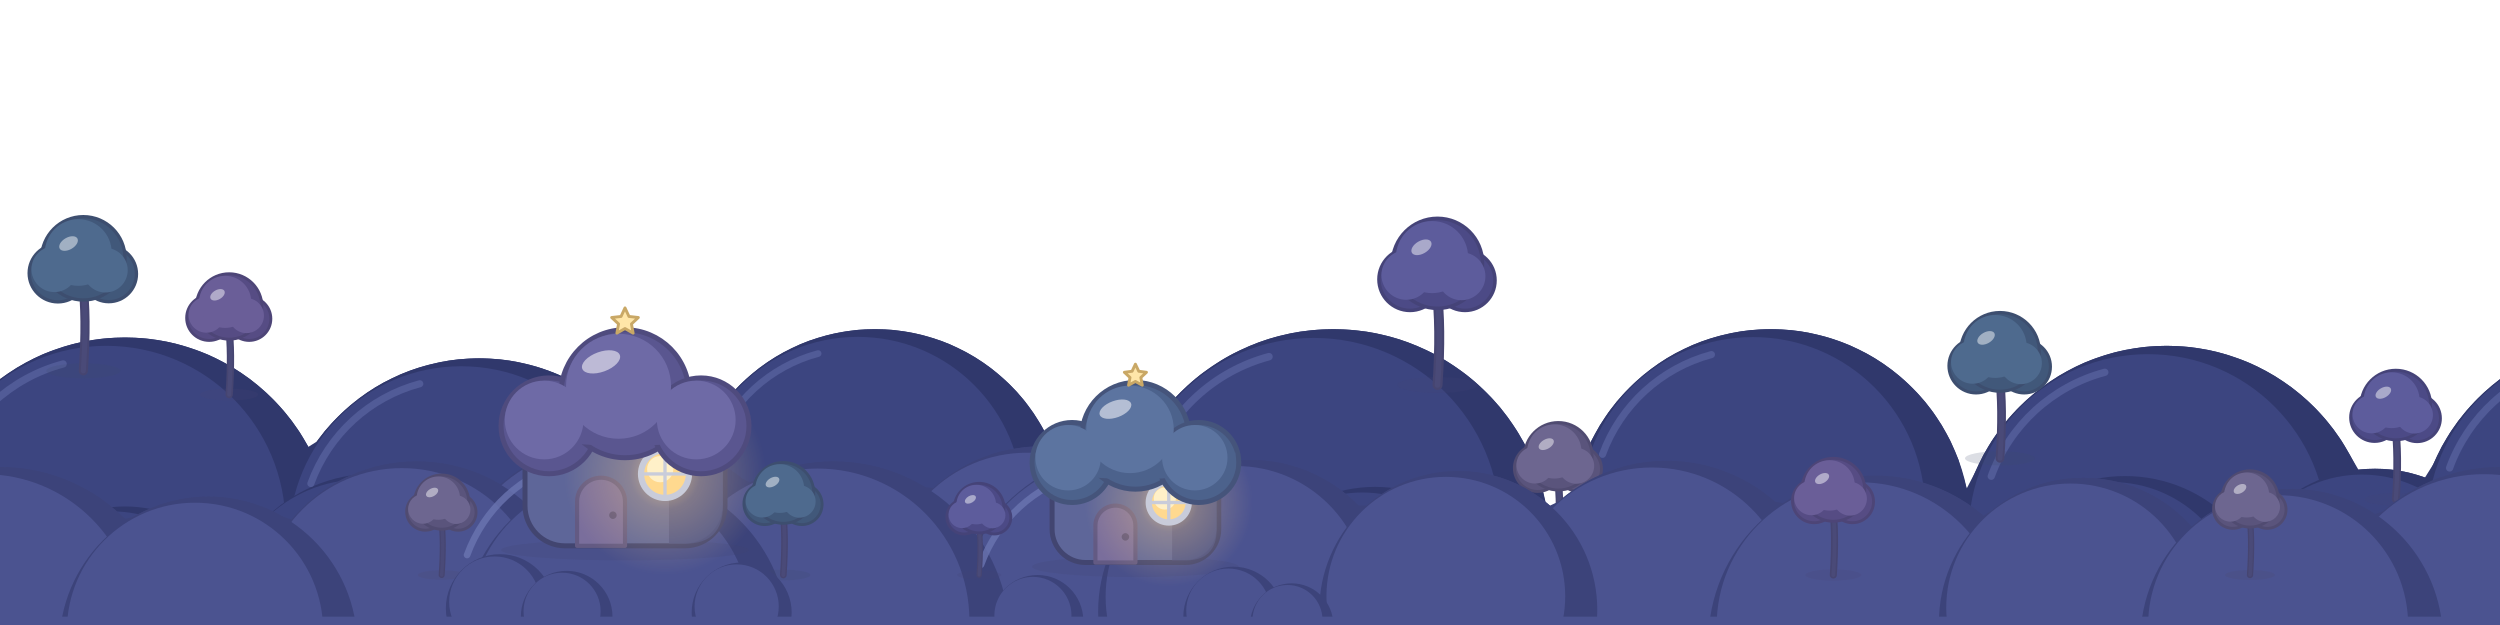
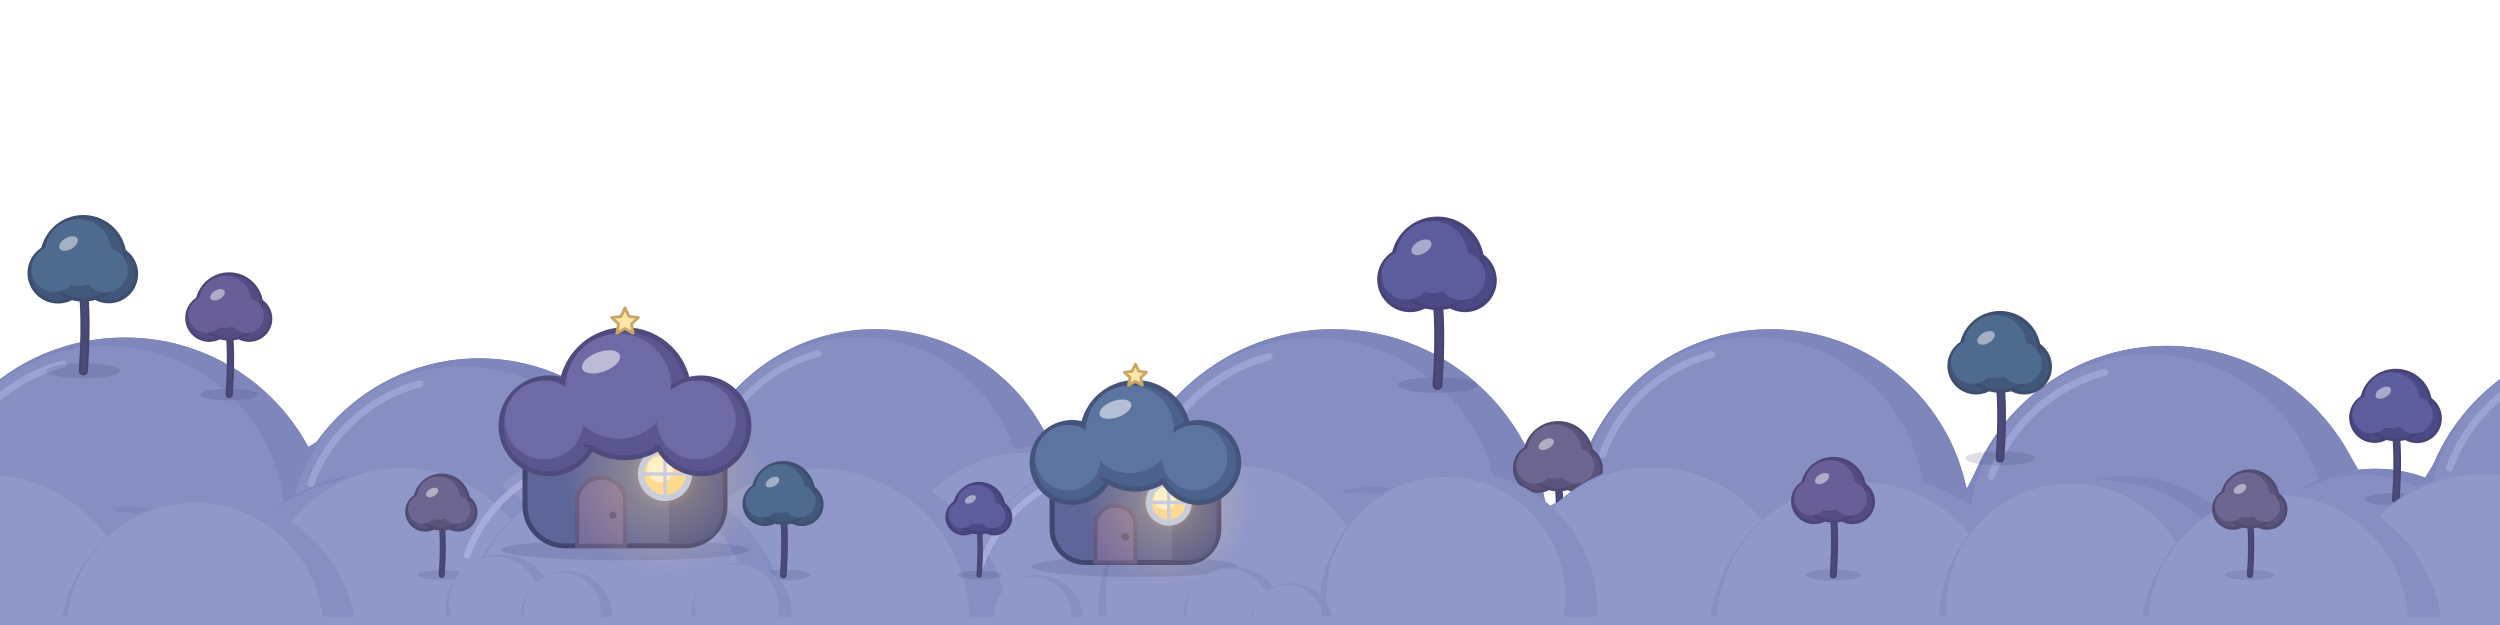
<svg xmlns="http://www.w3.org/2000/svg" width="1200" height="300" viewBox="0 0 1200 300">
  <defs>
    <radialGradient id="wglow">
      <stop offset="0" stop-color="#FFD98F" stop-opacity="0.7" />
      <stop offset="0.35" stop-color="#FFD08A" stop-opacity="0.28" />
      <stop offset="1" stop-color="#FFD08A" stop-opacity="0" />
    </radialGradient>
  </defs>
-   <path d="M0 300L0 182L4 179.2L8 176.6L12 174.3L16 172.2L20 170.3L24 168.7L28 167.3L32 166L36 164.9L40 164L44 163.3L48 162.7L52 162.3L56 162.1L60 162L64 162.1L68 162.3L72 162.7L76 163.3L80 164L84 164.9L88 166L92 167.3L96 168.7L100 170.3L104 172.2L108 174.3L112 176.6L116 179.2L120 182L124 185.2L128 188.7L132 192.6L136 197L140 202L144 207.7L148 214.5L152 212L156 206.8L160 202.3L164 198.3L168 194.7L172 191.5L176 188.6L180 186L184 183.7L188 181.7L192 179.8L196 178.2L200 176.8L204 175.6L208 174.6L212 173.7L216 173L220 172.5L224 172.2L228 172L232 172L236 172.2L240 172.5L244 173L248 173.7L252 174.6L256 175.6L260 176.8L264 178.2L268 179.8L272 181.7L276 183.7L280 186L284 188.6L288 191.5L292 194.7L296 198.3L300 202.3L304 206.8L308 212L312 218.1L316 225.3L320 234.6L324 240.6L328 242.4L332 223.2L336 212.5L340 204.6L344 198.2L348 192.7L352 188L356 183.9L360 180.3L364 177L368 174.1L372 171.5L376 169.2L380 167.2L384 165.3L388 163.7L392 162.4L396 161.2L400 160.2L404 159.4L408 158.8L412 158.3L416 158.1L420 158L424 158.1L428 158.3L432 158.8L436 159.4L440 160.2L444 161.2L448 162.4L452 163.7L456 165.3L460 167.2L464 169.2L468 171.5L472 174.1L476 177L480 180.3L484 183.9L488 188L492 192.7L496 198.2L500 204.6L504 212.5L508 223.2L512 243.9L516 242.2L520 240.9L524 239.8L528 238.9L532 238.3L536 238L540 233.4L544 222L548 213.5L552 206.6L556 200.7L560 195.5L564 191L568 187L572 183.3L576 180L580 177.1L584 174.4L588 171.9L592 169.7L596 167.8L600 166L604 164.4L608 163L612 161.8L616 160.8L620 159.9L624 159.2L628 158.7L632 158.3L636 158.1L640 158L644 158.1L648 158.3L652 158.7L656 159.2L660 159.9L664 160.8L668 161.8L672 163L676 164.4L680 166L684 167.8L688 169.7L692 171.9L696 174.4L700 177.1L704 180L708 183.3L712 187L716 191L720 195.5L724 200.7L728 206.6L732 213.5L736 222L740 233.4L744 251.4L748 248.8L752 246.6L756 234.5L760 220.6L764 211.3L768 204.1L772 198L776 192.8L780 188.3L784 184.3L788 180.7L792 177.5L796 174.6L800 172L804 169.7L808 167.7L812 165.8L816 164.2L820 162.8L824 161.6L828 160.6L832 159.7L836 159L840 158.5L844 158.2L848 158L852 158L856 158.2L860 158.5L864 159L868 159.7L872 160.6L876 161.6L880 162.8L884 164.2L888 165.8L892 167.7L896 169.7L900 172L904 174.6L908 177.5L912 180.7L916 184.3L920 188.3L924 192.8L928 198L932 204.1L936 211.3L940 220.6L944 234.5L948 226.8L952 218.5L956 211.7L960 206L964 201L968 196.6L972 192.7L976 189.2L980 186L984 183.2L988 180.6L992 178.3L996 176.2L1000 174.3L1004 172.7L1008 171.3L1012 170L1016 168.9L1020 168L1024 167.3L1028 166.7L1032 166.3L1036 166.1L1040 166L1044 166.1L1048 166.3L1052 166.7L1056 167.3L1060 168L1064 168.9L1068 170L1072 171.3L1076 172.7L1080 174.3L1084 176.2L1088 178.3L1092 180.6L1096 183.2L1100 186L1104 189.2L1108 192.7L1112 196.6L1116 201L1120 206L1124 211.7L1128 218.5L1132 225.4L1136 225.1L1140 225L1144 225.1L1148 225.4L1152 226L1156 226.8L1160 227.9L1164 229.2L1168 222.8L1172 214.5L1176 207.7L1180 202L1184 197L1188 192.6L1192 188.7L1196 185.2L1200 182L1200 300Z" fill="#30386C" />
-   <circle cx="420" cy="250" r="92" fill="#30386C" />
-   <circle cx="411.7" cy="240.8" r="79.1" fill="#3C4580" />
-   <circle cx="640" cy="262" r="104" fill="#30386C" />
-   <circle cx="630.6" cy="251.6" r="89.4" fill="#3C4580" />
-   <circle cx="850" cy="254" r="96" fill="#30386C" />
-   <circle cx="841.4" cy="244.4" r="82.6" fill="#3C4580" />
-   <circle cx="60" cy="262" r="100" fill="#30386C" />
-   <circle cx="51" cy="252" r="86" fill="#3C4580" />
-   <circle cx="1260" cy="262" r="100" fill="#30386C" />
-   <circle cx="1251" cy="252" r="86" fill="#3C4580" />
-   <circle cx="1040" cy="266" r="100" fill="#30386C" />
-   <circle cx="1031" cy="256" r="86" fill="#3C4580" />
-   <circle cx="230" cy="268" r="96" fill="#30386C" />
-   <circle cx="221.4" cy="258.4" r="82.6" fill="#3C4580" />
-   <circle cx="1140" cy="295.3" r="70.3" fill="#30386C" />
-   <circle cx="1133.7" cy="288.3" r="60.5" fill="#3C4580" />
-   <circle cx="-60" cy="295.3" r="70.3" fill="#30386C" />
-   <circle cx="-66.3" cy="288.3" r="60.5" fill="#3C4580" />
-   <circle cx="180" cy="302.6" r="75.3" fill="#30386C" />
-   <circle cx="173.2" cy="295" r="64.8" fill="#3C4580" />
-   <circle cx="1020" cy="299.8" r="71.3" fill="#30386C" />
-   <circle cx="1013.6" cy="292.7" r="61.3" fill="#3C4580" />
-   <circle cx="900" cy="299.1" r="65.9" fill="#30386C" />
-   <circle cx="894.1" cy="292.5" r="56.7" fill="#3C4580" />
-   <circle cx="660" cy="301.6" r="67.9" fill="#30386C" />
-   <circle cx="653.9" cy="294.8" r="58.4" fill="#3C4580" />
-   <circle cx="300" cy="298.7" r="62.9" fill="#30386C" />
-   <circle cx="294.3" cy="292.4" r="54.1" fill="#3C4580" />
-   <circle cx="540" cy="306" r="68.1" fill="#30386C" />
-   <circle cx="533.9" cy="299.2" r="58.6" fill="#3C4580" />
-   <circle cx="420" cy="303.1" r="63.3" fill="#30386C" />
-   <circle cx="414.3" cy="296.8" r="54.4" fill="#3C4580" />
-   <circle cx="780" cy="303.1" r="63" fill="#30386C" />
-   <circle cx="774.3" cy="296.8" r="54.2" fill="#3C4580" />
-   <circle cx="60" cy="305.1" r="62" fill="#30386C" />
-   <circle cx="54.4" cy="298.9" r="53.4" fill="#3C4580" />
-   <circle cx="1260" cy="305.1" r="62" fill="#30386C" />
-   <circle cx="1254.4" cy="298.9" r="53.4" fill="#3C4580" />
-   <path d="M342.6 215.6A73.6 73.6 0 0 1 392.7 169.7" fill="none" stroke="#56609C" stroke-width="3.2" stroke-linecap="round" stroke-linejoin="round" opacity="0.8" />
-   <path d="M552.5 223.1A83.2 83.2 0 0 1 609.1 171.2" fill="none" stroke="#56609C" stroke-width="3.6" stroke-linecap="round" stroke-linejoin="round" opacity="0.8" />
-   <path d="M769.2 218.1A76.8 76.8 0 0 1 821.5 170.2" fill="none" stroke="#56609C" stroke-width="3.4" stroke-linecap="round" stroke-linejoin="round" opacity="0.8" />
-   <path d="M-24.2 224.6A80 80 0 0 1 30.3 174.7" fill="none" stroke="#56609C" stroke-width="3.5" stroke-linecap="round" stroke-linejoin="round" opacity="0.8" />
-   <path d="M1175.8 224.6A80 80 0 0 1 1230.3 174.7" fill="none" stroke="#56609C" stroke-width="3.5" stroke-linecap="round" stroke-linejoin="round" opacity="0.8" />
-   <path d="M955.8 228.6A80 80 0 0 1 1010.3 178.7" fill="none" stroke="#56609C" stroke-width="3.5" stroke-linecap="round" stroke-linejoin="round" opacity="0.8" />
-   <path d="M149.2 232.1A76.8 76.8 0 0 1 201.5 184.2" fill="none" stroke="#56609C" stroke-width="3.4" stroke-linecap="round" stroke-linejoin="round" opacity="0.8" />
+   <path d="M0 300L0 182L4 179.2L8 176.6L12 174.3L16 172.2L20 170.3L24 168.7L28 167.3L32 166L36 164.9L40 164L44 163.3L48 162.7L52 162.3L56 162.1L60 162L64 162.1L68 162.3L72 162.7L76 163.3L80 164L84 164.9L88 166L92 167.3L96 168.7L100 170.3L104 172.2L108 174.3L112 176.6L116 179.2L120 182L124 185.2L128 188.7L132 192.6L136 197L140 202L144 207.7L148 214.5L152 212L156 206.8L160 202.3L164 198.3L168 194.7L172 191.5L176 188.6L180 186L184 183.7L188 181.7L192 179.8L196 178.2L200 176.8L204 175.6L208 174.6L212 173.7L216 173L220 172.5L224 172.2L228 172L232 172L236 172.2L240 172.5L244 173L248 173.7L252 174.6L256 175.6L260 176.8L264 178.2L268 179.8L272 181.7L276 183.7L280 186L284 188.6L288 191.5L292 194.7L296 198.3L300 202.3L304 206.8L308 212L312 218.1L316 225.3L320 234.6L324 240.6L328 242.4L332 223.2L336 212.5L340 204.6L344 198.2L348 192.7L352 188L356 183.9L360 180.3L364 177L368 174.1L372 171.5L376 169.2L380 167.2L384 165.3L388 163.7L392 162.4L396 161.2L400 160.2L404 159.4L408 158.8L412 158.3L416 158.1L420 158L424 158.1L428 158.3L432 158.8L436 159.4L440 160.2L444 161.2L448 162.4L452 163.7L456 165.3L460 167.2L464 169.2L468 171.5L472 174.1L476 177L480 180.3L484 183.9L488 188L492 192.7L496 198.2L500 204.6L504 212.5L508 223.2L512 243.9L516 242.2L520 240.9L524 239.8L528 238.9L532 238.3L536 238L540 233.4L544 222L548 213.5L552 206.6L556 200.7L560 195.5L564 191L568 187L572 183.3L576 180L580 177.1L584 174.4L588 171.9L592 169.7L596 167.8L600 166L604 164.4L608 163L612 161.8L616 160.8L620 159.9L624 159.2L628 158.7L632 158.3L636 158.1L640 158L644 158.1L648 158.3L652 158.7L656 159.2L660 159.9L664 160.8L668 161.8L672 163L676 164.4L680 166L684 167.8L688 169.7L692 171.9L696 174.4L700 177.1L704 180L708 183.3L712 187L716 191L720 195.5L724 200.7L728 206.6L732 213.5L736 222L740 233.4L744 251.4L748 248.8L752 246.6L756 234.5L760 220.6L764 211.3L768 204.1L772 198L776 192.8L780 188.3L784 184.3L788 180.7L792 177.5L796 174.6L800 172L804 169.7L808 167.7L812 165.8L816 164.2L820 162.8L824 161.6L828 160.6L832 159.7L836 159L840 158.5L844 158.2L848 158L852 158L856 158.2L860 158.5L864 159L868 159.7L872 160.6L876 161.6L880 162.8L884 164.2L888 165.8L892 167.7L896 169.7L900 172L904 174.6L908 177.5L912 180.7L916 184.3L920 188.3L924 192.8L928 198L932 204.1L936 211.3L940 220.6L944 234.5L948 226.8L952 218.5L956 211.7L960 206L964 201L968 196.6L972 192.7L976 189.2L980 186L984 183.2L988 180.6L992 178.3L996 176.2L1000 174.3L1004 172.7L1008 171.3L1012 170L1016 168.9L1020 168L1024 167.3L1028 166.7L1032 166.3L1036 166.1L1040 166L1044 166.1L1048 166.3L1052 166.7L1056 167.3L1060 168L1064 168.9L1068 170L1072 171.3L1076 172.7L1080 174.3L1084 176.2L1088 178.3L1092 180.6L1096 183.2L1100 186L1104 189.2L1108 192.7L1112 196.6L1116 201L1120 206L1124 211.7L1128 218.5L1132 225.4L1136 225.1L1140 225L1144 225.1L1148 225.4L1152 226L1156 226.8L1160 227.9L1164 229.2L1168 222.8L1172 214.5L1176 207.7L1180 202L1184 197L1188 192.6L1192 188.7L1196 185.2L1200 182L1200 300Z" fill="#7E86BC" />
+   <circle cx="420" cy="250" r="92" fill="#7E86BC" />
+   <circle cx="411.7" cy="240.8" r="79.1" fill="#868EC2" />
+   <circle cx="640" cy="262" r="104" fill="#7E86BC" />
+   <circle cx="630.6" cy="251.6" r="89.4" fill="#868EC2" />
+   <circle cx="850" cy="254" r="96" fill="#7E86BC" />
+   <circle cx="841.4" cy="244.4" r="82.6" fill="#868EC2" />
+   <circle cx="60" cy="262" r="100" fill="#7E86BC" />
+   <circle cx="51" cy="252" r="86" fill="#868EC2" />
+   <circle cx="1260" cy="262" r="100" fill="#7E86BC" />
+   <circle cx="1251" cy="252" r="86" fill="#868EC2" />
+   <circle cx="1040" cy="266" r="100" fill="#7E86BC" />
+   <circle cx="1031" cy="256" r="86" fill="#868EC2" />
+   <circle cx="230" cy="268" r="96" fill="#7E86BC" />
+   <circle cx="221.4" cy="258.4" r="82.6" fill="#868EC2" />
+   <circle cx="1140" cy="295.3" r="70.3" fill="#7E86BC" />
+   <circle cx="1133.7" cy="288.3" r="60.5" fill="#868EC2" />
+   <circle cx="-60" cy="295.3" r="70.3" fill="#7E86BC" />
+   <circle cx="-66.3" cy="288.3" r="60.5" fill="#868EC2" />
+   <circle cx="180" cy="302.6" r="75.3" fill="#7E86BC" />
+   <circle cx="173.2" cy="295" r="64.8" fill="#868EC2" />
+   <circle cx="1020" cy="299.8" r="71.3" fill="#7E86BC" />
+   <circle cx="1013.6" cy="292.7" r="61.3" fill="#868EC2" />
+   <circle cx="900" cy="299.1" r="65.9" fill="#7E86BC" />
+   <circle cx="894.1" cy="292.5" r="56.7" fill="#868EC2" />
+   <circle cx="660" cy="301.6" r="67.9" fill="#7E86BC" />
+   <circle cx="653.9" cy="294.8" r="58.4" fill="#868EC2" />
+   <circle cx="300" cy="298.7" r="62.9" fill="#7E86BC" />
+   <circle cx="294.3" cy="292.4" r="54.1" fill="#868EC2" />
+   <circle cx="540" cy="306" r="68.1" fill="#7E86BC" />
+   <circle cx="533.9" cy="299.2" r="58.6" fill="#868EC2" />
+   <circle cx="420" cy="303.1" r="63.3" fill="#7E86BC" />
+   <circle cx="414.3" cy="296.8" r="54.4" fill="#868EC2" />
+   <circle cx="780" cy="303.1" r="63" fill="#7E86BC" />
+   <circle cx="774.3" cy="296.8" r="54.2" fill="#868EC2" />
+   <circle cx="60" cy="305.1" r="62" fill="#7E86BC" />
+   <circle cx="54.4" cy="298.9" r="53.4" fill="#868EC2" />
+   <circle cx="1260" cy="305.1" r="62" fill="#7E86BC" />
+   <circle cx="1254.4" cy="298.9" r="53.4" fill="#868EC2" />
+   <path d="M342.6 215.6A73.6 73.6 0 0 1 392.7 169.7" fill="none" stroke="#A0A7D8" stroke-width="3.2" stroke-linecap="round" stroke-linejoin="round" opacity="0.8" />
+   <path d="M552.5 223.1A83.2 83.2 0 0 1 609.1 171.2" fill="none" stroke="#A0A7D8" stroke-width="3.6" stroke-linecap="round" stroke-linejoin="round" opacity="0.8" />
+   <path d="M769.2 218.1A76.8 76.8 0 0 1 821.5 170.2" fill="none" stroke="#A0A7D8" stroke-width="3.4" stroke-linecap="round" stroke-linejoin="round" opacity="0.8" />
+   <path d="M-24.2 224.6A80 80 0 0 1 30.3 174.7" fill="none" stroke="#A0A7D8" stroke-width="3.5" stroke-linecap="round" stroke-linejoin="round" opacity="0.8" />
+   <path d="M1175.8 224.6A80 80 0 0 1 1230.3 174.7" fill="none" stroke="#A0A7D8" stroke-width="3.5" stroke-linecap="round" stroke-linejoin="round" opacity="0.8" />
+   <path d="M955.8 228.6A80 80 0 0 1 1010.3 178.7" fill="none" stroke="#A0A7D8" stroke-width="3.5" stroke-linecap="round" stroke-linejoin="round" opacity="0.8" />
+   <path d="M149.2 232.1A76.8 76.8 0 0 1 201.5 184.2" fill="none" stroke="#A0A7D8" stroke-width="3.4" stroke-linecap="round" stroke-linejoin="round" opacity="0.8" />
  <ellipse cx="40" cy="178" rx="17.8" ry="3.6" fill="#3B4A6B" opacity="0.18" />
  <path d="M40 178Q41.8 152.1 39.6 135.1" fill="none" stroke="#464571" stroke-width="4.4" stroke-linecap="round" stroke-linejoin="round" />
  <path d="M40 178Q41.8 152.1 39.6 135.1" fill="none" stroke="#4A4A78" stroke-width="2.4" stroke-linecap="round" stroke-linejoin="round" />
  <circle cx="27.8" cy="131.1" r="13.8" fill="#41587A" stroke="#3D4E6F" stroke-width="1.6" stroke-linejoin="round" stroke-linecap="round" />
  <circle cx="52.2" cy="131.5" r="13.3" fill="#41587A" stroke="#3D4E6F" stroke-width="1.6" stroke-linejoin="round" stroke-linecap="round" />
  <circle cx="40" cy="124" r="20" fill="#41587A" stroke="#3D4E6F" stroke-width="1.6" stroke-linejoin="round" stroke-linecap="round" />
  <circle cx="26.1" cy="129.2" r="11" fill="#4E6A8E" />
  <circle cx="50.6" cy="129.7" r="10.7" fill="#4E6A8E" />
  <circle cx="37.6" cy="121.2" r="16" fill="#4E6A8E" />
  <ellipse cx="32.9" cy="116.9" rx="4.9" ry="2.9" fill="#AFBCCC" opacity="0.85" transform="rotate(-30 32.9 116.9)" />
  <ellipse cx="110" cy="189.4" rx="13.9" ry="2.8" fill="#4A4272" opacity="0.18" />
  <path d="M110 189.4Q111.4 169.1 109.7 155.8" fill="none" stroke="#464571" stroke-width="3.5" stroke-linecap="round" stroke-linejoin="round" />
  <path d="M110 189.4Q111.4 169.1 109.7 155.8" fill="none" stroke="#4A4A78" stroke-width="1.9" stroke-linecap="round" stroke-linejoin="round" />
  <circle cx="100.4" cy="152.6" r="10.8" fill="#564C84" stroke="#4D4577" stroke-width="1.4" stroke-linejoin="round" stroke-linecap="round" />
  <circle cx="119.6" cy="153" r="10.4" fill="#564C84" stroke="#4D4577" stroke-width="1.4" stroke-linejoin="round" stroke-linecap="round" />
  <circle cx="110" cy="147.1" r="15.7" fill="#564C84" stroke="#4D4577" stroke-width="1.4" stroke-linejoin="round" stroke-linecap="round" />
  <circle cx="99.1" cy="151.1" r="8.6" fill="#6A5E98" />
  <circle cx="118.3" cy="151.5" r="8.4" fill="#6A5E98" />
  <circle cx="108.1" cy="144.9" r="12.5" fill="#6A5E98" />
  <ellipse cx="104.4" cy="141.5" rx="3.8" ry="2.3" fill="#BCB7D1" opacity="0.85" transform="rotate(-30 104.4 141.5)" />
  <ellipse cx="690" cy="184.8" rx="19.2" ry="3.8" fill="#434073" opacity="0.18" />
  <path d="M690 184.8Q691.9 156.8 689.5 138.4" fill="none" stroke="#464571" stroke-width="4.8" stroke-linecap="round" stroke-linejoin="round" />
  <path d="M690 184.8Q691.9 156.8 689.5 138.4" fill="none" stroke="#4A4A78" stroke-width="2.6" stroke-linecap="round" stroke-linejoin="round" />
  <circle cx="676.8" cy="134.1" r="14.9" fill="#4C4A86" stroke="#454378" stroke-width="1.7" stroke-linejoin="round" stroke-linecap="round" />
  <circle cx="703.2" cy="134.6" r="14.4" fill="#4C4A86" stroke="#454378" stroke-width="1.7" stroke-linejoin="round" stroke-linecap="round" />
  <circle cx="690" cy="126.4" r="21.6" fill="#4C4A86" stroke="#454378" stroke-width="1.7" stroke-linejoin="round" stroke-linecap="round" />
  <circle cx="675" cy="132" r="11.9" fill="#5D5C9C" />
  <circle cx="701.5" cy="132.6" r="11.5" fill="#5D5C9C" />
  <circle cx="687.4" cy="123.4" r="17.3" fill="#5D5C9C" />
  <ellipse cx="682.3" cy="118.7" rx="5.3" ry="3.1" fill="#B6B6D2" opacity="0.85" transform="rotate(-30 682.3 118.7)" />
  <ellipse cx="748" cy="262.8" rx="14.4" ry="2.9" fill="#4D476C" opacity="0.18" />
  <path d="M748 262.8Q749.4 241.8 747.6 228" fill="none" stroke="#464571" stroke-width="3.6" stroke-linecap="round" stroke-linejoin="round" />
  <path d="M748 262.8Q749.4 241.8 747.6 228" fill="none" stroke="#4A4A78" stroke-width="2" stroke-linecap="round" stroke-linejoin="round" />
  <circle cx="738.1" cy="224.7" r="11.2" fill="#5A547C" stroke="#504B71" stroke-width="1.4" stroke-linejoin="round" stroke-linecap="round" />
  <circle cx="757.9" cy="225.1" r="10.8" fill="#5A547C" stroke="#504B71" stroke-width="1.4" stroke-linejoin="round" stroke-linecap="round" />
  <circle cx="748" cy="219" r="16.2" fill="#5A547C" stroke="#504B71" stroke-width="1.4" stroke-linejoin="round" stroke-linecap="round" />
  <circle cx="736.8" cy="223.2" r="8.9" fill="#6D6690" />
  <circle cx="756.6" cy="223.6" r="8.6" fill="#6D6690" />
  <circle cx="746.1" cy="216.7" r="13" fill="#6D6690" />
  <ellipse cx="742.2" cy="213.2" rx="4" ry="2.3" fill="#BDBACD" opacity="0.85" transform="rotate(-30 742.2 213.2)" />
  <ellipse cx="960" cy="220" rx="16.8" ry="3.4" fill="#3B4A6B" opacity="0.18" />
  <path d="M960 220Q961.7 195.5 959.6 179.4" fill="none" stroke="#464571" stroke-width="4.2" stroke-linecap="round" stroke-linejoin="round" />
  <path d="M960 220Q961.7 195.5 959.6 179.4" fill="none" stroke="#4A4A78" stroke-width="2.3" stroke-linecap="round" stroke-linejoin="round" />
  <circle cx="948.5" cy="175.6" r="13" fill="#41587A" stroke="#3D4E6F" stroke-width="1.5" stroke-linejoin="round" stroke-linecap="round" />
  <circle cx="971.6" cy="176" r="12.6" fill="#41587A" stroke="#3D4E6F" stroke-width="1.5" stroke-linejoin="round" stroke-linecap="round" />
  <circle cx="960" cy="168.9" r="18.9" fill="#41587A" stroke="#3D4E6F" stroke-width="1.5" stroke-linejoin="round" stroke-linecap="round" />
  <circle cx="946.9" cy="173.8" r="10.4" fill="#4E6A8E" />
  <circle cx="970" cy="174.3" r="10.1" fill="#4E6A8E" />
  <circle cx="957.7" cy="166.3" r="15.1" fill="#4E6A8E" />
  <ellipse cx="953.3" cy="162.2" rx="4.6" ry="2.7" fill="#AFBCCC" opacity="0.85" transform="rotate(-30 953.3 162.2)" />
  <ellipse cx="1150" cy="239.7" rx="14.9" ry="3" fill="#434073" opacity="0.18" />
  <path d="M1150 239.7Q1151.5 218 1149.6 203.7" fill="none" stroke="#464571" stroke-width="3.7" stroke-linecap="round" stroke-linejoin="round" />
  <path d="M1150 239.7Q1151.5 218 1149.6 203.7" fill="none" stroke="#4A4A78" stroke-width="2" stroke-linecap="round" stroke-linejoin="round" />
  <circle cx="1139.8" cy="200.4" r="11.5" fill="#4C4A86" stroke="#454378" stroke-width="1.4" stroke-linejoin="round" stroke-linecap="round" />
  <circle cx="1160.2" cy="200.8" r="11.2" fill="#4C4A86" stroke="#454378" stroke-width="1.4" stroke-linejoin="round" stroke-linecap="round" />
  <circle cx="1150" cy="194.4" r="16.7" fill="#4C4A86" stroke="#454378" stroke-width="1.4" stroke-linejoin="round" stroke-linecap="round" />
  <circle cx="1138.4" cy="198.8" r="9.2" fill="#5D5C9C" />
  <circle cx="1158.9" cy="199.2" r="8.9" fill="#5D5C9C" />
  <circle cx="1148" cy="192.1" r="13.4" fill="#5D5C9C" />
  <ellipse cx="1144" cy="188.5" rx="4.1" ry="2.4" fill="#B6B6D2" opacity="0.85" transform="rotate(-30 1144 188.5)" />
-   <path d="M0 300L0 224.2L4 224.3L8 224.6L12 225.1L16 225.8L20 226.6L24 227.7L28 229L32 230.5L36 232.3L40 234.3L44 236.5L48 239.1L52 242.1L56 245.4L60 249.1L64 248.1L68 246L72 244.1L76 242.6L80 241.3L84 240.2L88 239.4L92 238.9L96 238.5L100 238.4L104 238.5L108 238.9L112 239.4L116 240.2L120 241.3L124 242.6L128 244.1L132 246L136 248.1L140 249.4L144 245L148 241.2L152 237.9L156 235L160 232.5L164 230.2L168 228.3L172 226.7L176 225.3L180 224.1L184 223.1L188 222.4L192 221.9L196 221.6L200 221.5L204 221.6L208 221.9L212 222.4L216 223.1L220 224.1L224 225.3L228 226.7L232 228.3L236 230.2L240 232.5L244 229.5L248 226.5L252 223.9L256 221.5L260 219.4L264 217.5L268 215.9L272 214.5L276 213.3L280 212.3L284 211.4L288 210.8L292 210.4L296 210.1L300 210L304 210.1L308 210.4L312 210.8L316 211.4L320 212.3L324 213.3L328 214.5L332 215.9L336 217.5L340 219.4L344 221.5L348 223.9L352 226.5L356 229.5L360 231.6L364 229.6L368 227.8L372 226.3L376 225L380 223.9L384 223.1L388 222.4L392 221.9L396 221.6L400 221.5L404 221.6L408 221.9L412 222.4L416 223.1L420 223.9L424 225L428 226.3L432 227.8L436 229.6L440 231.6L444 233.8L448 234.3L452 230.9L456 228L460 225.4L464 223.1L468 221.1L472 219.5L476 218L480 216.8L484 215.9L488 215.2L492 214.6L496 214.3L500 214.2L504 214.3L508 214.6L512 215.2L516 215.9L520 216.8L524 218L528 217.7L532 217L536 216.5L540 216.1L544 216L548 216.1L552 216.3L556 216.7L560 217.3L564 218.1L568 219.1L572 220.2L576 221.6L580 223.3L584 222.5L588 221.8L592 221.2L596 220.9L600 220.8L604 220.9L608 221.2L612 221.8L616 222.5L620 223.6L624 224.8L628 226.3L632 228.2L636 230.3L640 232.7L644 235.5L648 238.8L652 242.6L656 242.7L660 239.5L664 236.7L668 234.3L672 232.3L676 230.6L680 229.2L684 228.1L688 227.2L692 226.6L696 226.3L700 226.1L704 226.3L708 226.6L712 227.2L716 228.1L720 229.2L724 230.6L728 232.3L732 234.3L736 236.7L740 239.5L744 242.7L748 240.8L752 237.5L756 234.6L760 232.1L764 229.9L768 228L772 226.4L776 225L780 223.8L784 222.8L788 222.1L792 221.6L796 221.3L800 221.2L804 221.3L808 221.6L812 222.1L816 222.8L820 223.8L824 225L828 226.4L832 228L836 229.9L840 232.1L844 234.6L848 237.5L852 240.8L856 241.5L860 239.1L864 236.9L868 235L872 233.4L876 232L880 230.9L884 230L888 229.3L892 228.8L896 228.5L900 228.4L904 228.5L908 228.8L912 229.3L916 230L920 230.9L924 232L928 233.4L932 235L936 236.9L940 239.1L944 241.5L948 244.4L952 247.6L956 245.1L960 242.1L964 239.4L968 237.2L972 235.3L976 233.6L980 232.3L984 231.2L988 230.4L992 229.8L996 229.5L1000 229.4L1004 229.5L1008 229.8L1012 230.4L1016 231.2L1020 232.3L1024 233.6L1028 235.3L1032 237.2L1036 239.4L1040 242.1L1044 245.1L1048 248.7L1052 252.8L1056 249.6L1060 246.7L1064 244.3L1068 242.2L1072 240.3L1076 238.8L1080 237.5L1084 236.5L1088 235.7L1092 235.2L1096 234.8L1100 234.7L1104 234.8L1108 235.2L1112 235.7L1116 236.5L1120 237.5L1124 238.8L1128 240.3L1132 242.2L1136 244.3L1140 246.7L1144 245.4L1148 242.1L1152 239.1L1156 236.5L1160 234.3L1164 232.3L1168 230.5L1172 229L1176 227.7L1180 226.6L1184 225.8L1188 225.1L1192 224.6L1196 224.3L1200 224.2L1200 300Z" fill="#3C437A" />
-   <circle cx="300" cy="300" r="90" fill="#3C437A" />
-   <circle cx="291.9" cy="291" r="77.4" fill="#4B5390" />
-   <circle cx="500" cy="291.6" r="77.3" fill="#3C437A" />
-   <circle cx="493" cy="283.8" r="66.5" fill="#4B5390" />
-   <circle cx="545" cy="304" r="88" fill="#3C437A" />
-   <circle cx="537.1" cy="295.2" r="75.7" fill="#4B5390" />
-   <circle cx="600" cy="293.7" r="72.9" fill="#3C437A" />
-   <circle cx="593.4" cy="286.4" r="62.7" fill="#4B5390" />
-   <circle cx="800" cy="300" r="78.7" fill="#3C437A" />
-   <circle cx="792.9" cy="292.1" r="67.7" fill="#4B5390" />
-   <circle cx="200" cy="299.9" r="78.4" fill="#3C437A" />
-   <circle cx="192.9" cy="292.1" r="67.4" fill="#4B5390" />
-   <circle cx="400" cy="306.2" r="84.7" fill="#3C437A" />
-   <circle cx="392.4" cy="297.8" r="72.9" fill="#4B5390" />
-   <circle cx="0" cy="309" r="84.8" fill="#3C437A" />
-   <circle cx="-7.6" cy="300.5" r="72.9" fill="#4B5390" />
-   <circle cx="1200" cy="309" r="84.8" fill="#3C437A" />
-   <circle cx="1192.4" cy="300.5" r="72.9" fill="#4B5390" />
-   <circle cx="700" cy="292.8" r="66.7" fill="#3C437A" />
-   <circle cx="694" cy="286.2" r="57.3" fill="#4B5390" />
-   <circle cx="300" cy="305.4" r="78.3" fill="#3C437A" />
-   <circle cx="293" cy="297.5" r="67.3" fill="#4B5390" />
-   <circle cx="900" cy="308.3" r="80" fill="#3C437A" />
-   <circle cx="892.8" cy="300.3" r="68.8" fill="#4B5390" />
-   <circle cx="1000" cy="298.7" r="69.3" fill="#3C437A" />
-   <circle cx="993.8" cy="291.7" r="59.6" fill="#4B5390" />
-   <circle cx="1100" cy="307.3" r="72.6" fill="#3C437A" />
-   <circle cx="1093.5" cy="300.1" r="62.4" fill="#4B5390" />
-   <circle cx="100" cy="309.9" r="71.5" fill="#3C437A" />
-   <circle cx="93.6" cy="302.8" r="61.5" fill="#4B5390" />
-   <path d="M224.2 266.4A72 72 0 0 1 273.3 221.5" fill="none" stroke="#6A74B0" stroke-width="3.2" stroke-linecap="round" stroke-linejoin="round" opacity="0.8" />
-   <path d="M470.9 271.1A70.4 70.4 0 0 1 518.9 227.2" fill="none" stroke="#6A74B0" stroke-width="3.1" stroke-linecap="round" stroke-linejoin="round" opacity="0.8" />
+   <path d="M0 300L0 224.2L4 224.3L8 224.6L12 225.1L16 225.8L20 226.6L24 227.7L28 229L32 230.5L36 232.3L40 234.3L44 236.5L48 239.1L52 242.1L56 245.4L60 249.1L64 248.1L68 246L72 244.1L76 242.6L80 241.3L84 240.2L88 239.4L92 238.9L96 238.5L100 238.4L104 238.5L108 238.9L112 239.4L116 240.2L120 241.3L124 242.6L128 244.1L132 246L136 248.1L140 249.4L144 245L148 241.2L152 237.9L156 235L160 232.5L164 230.2L168 228.3L172 226.7L176 225.3L180 224.1L184 223.1L188 222.4L192 221.9L196 221.6L200 221.5L204 221.6L208 221.9L212 222.4L216 223.1L220 224.1L224 225.3L228 226.7L232 228.3L236 230.2L240 232.5L244 229.5L248 226.5L252 223.9L256 221.5L260 219.4L264 217.5L268 215.9L272 214.5L276 213.3L280 212.3L284 211.4L288 210.8L292 210.4L296 210.1L300 210L304 210.1L308 210.4L312 210.8L316 211.4L320 212.3L324 213.3L328 214.5L332 215.9L336 217.5L340 219.4L344 221.5L348 223.9L352 226.5L356 229.5L360 231.6L364 229.6L368 227.8L372 226.3L376 225L380 223.9L384 223.1L388 222.4L392 221.9L396 221.6L400 221.5L404 221.6L408 221.9L412 222.4L416 223.1L420 223.9L424 225L428 226.3L432 227.8L436 229.6L440 231.6L444 233.8L448 234.3L452 230.9L456 228L460 225.4L464 223.1L468 221.1L472 219.5L476 218L480 216.8L484 215.9L488 215.2L492 214.6L496 214.3L500 214.2L504 214.3L508 214.6L512 215.2L516 215.9L520 216.8L524 218L528 217.7L532 217L536 216.5L540 216.1L544 216L548 216.1L552 216.3L556 216.7L560 217.3L564 218.1L568 219.1L572 220.2L576 221.6L580 223.3L584 222.5L588 221.8L592 221.2L596 220.9L600 220.8L604 220.9L608 221.2L612 221.8L616 222.5L620 223.6L624 224.8L628 226.3L632 228.2L636 230.3L640 232.7L644 235.5L648 238.8L652 242.6L656 242.7L660 239.5L664 236.7L668 234.3L672 232.3L676 230.6L680 229.2L684 228.1L688 227.2L692 226.6L696 226.3L700 226.1L704 226.3L708 226.6L712 227.2L716 228.1L720 229.2L724 230.6L728 232.3L732 234.3L736 236.7L740 239.5L744 242.7L748 240.8L752 237.5L756 234.6L760 232.1L764 229.9L768 228L772 226.4L776 225L780 223.8L784 222.8L788 222.1L792 221.6L796 221.3L800 221.2L804 221.3L808 221.6L812 222.1L816 222.8L820 223.8L824 225L828 226.4L832 228L836 229.9L840 232.1L844 234.6L848 237.5L852 240.8L856 241.5L860 239.1L864 236.9L868 235L872 233.4L876 232L880 230.9L884 230L888 229.3L892 228.8L896 228.5L900 228.4L904 228.5L908 228.8L912 229.3L916 230L920 230.9L924 232L928 233.4L932 235L936 236.9L940 239.1L944 241.5L948 244.4L952 247.6L956 245.1L960 242.1L964 239.4L968 237.2L972 235.3L976 233.6L980 232.3L984 231.2L988 230.4L992 229.8L996 229.5L1000 229.4L1004 229.5L1008 229.8L1012 230.4L1016 231.2L1020 232.3L1024 233.6L1028 235.3L1032 237.2L1036 239.4L1040 242.1L1044 245.1L1048 248.7L1052 252.8L1056 249.6L1060 246.7L1064 244.3L1068 242.2L1072 240.3L1076 238.8L1080 237.5L1084 236.5L1088 235.7L1092 235.2L1096 234.8L1100 234.7L1104 234.8L1108 235.2L1112 235.7L1116 236.5L1120 237.5L1124 238.8L1128 240.3L1132 242.2L1136 244.3L1140 246.7L1144 245.4L1148 242.1L1152 239.1L1156 236.5L1160 234.3L1164 232.3L1168 230.5L1172 229L1176 227.7L1180 226.6L1184 225.8L1188 225.1L1192 224.6L1196 224.3L1200 224.2L1200 300Z" fill="#868EC2" />
+   <circle cx="300" cy="300" r="90" fill="#868EC2" />
+   <circle cx="291.9" cy="291" r="77.4" fill="#9098CA" />
+   <circle cx="500" cy="291.6" r="77.3" fill="#868EC2" />
+   <circle cx="493" cy="283.8" r="66.5" fill="#9098CA" />
+   <circle cx="545" cy="304" r="88" fill="#868EC2" />
+   <circle cx="537.1" cy="295.2" r="75.7" fill="#9098CA" />
+   <circle cx="600" cy="293.7" r="72.9" fill="#868EC2" />
+   <circle cx="593.4" cy="286.4" r="62.7" fill="#9098CA" />
+   <circle cx="800" cy="300" r="78.7" fill="#868EC2" />
+   <circle cx="792.9" cy="292.1" r="67.7" fill="#9098CA" />
+   <circle cx="200" cy="299.9" r="78.4" fill="#868EC2" />
+   <circle cx="192.9" cy="292.1" r="67.4" fill="#9098CA" />
+   <circle cx="400" cy="306.2" r="84.7" fill="#868EC2" />
+   <circle cx="392.4" cy="297.8" r="72.9" fill="#9098CA" />
+   <circle cx="0" cy="309" r="84.8" fill="#868EC2" />
+   <circle cx="-7.6" cy="300.5" r="72.9" fill="#9098CA" />
+   <circle cx="1200" cy="309" r="84.8" fill="#868EC2" />
+   <circle cx="1192.4" cy="300.5" r="72.9" fill="#9098CA" />
+   <circle cx="700" cy="292.8" r="66.7" fill="#868EC2" />
+   <circle cx="694" cy="286.2" r="57.3" fill="#9098CA" />
+   <circle cx="300" cy="305.4" r="78.3" fill="#868EC2" />
+   <circle cx="293" cy="297.5" r="67.3" fill="#9098CA" />
+   <circle cx="900" cy="308.3" r="80" fill="#868EC2" />
+   <circle cx="892.8" cy="300.3" r="68.8" fill="#9098CA" />
+   <circle cx="1000" cy="298.7" r="69.3" fill="#868EC2" />
+   <circle cx="993.8" cy="291.7" r="59.6" fill="#9098CA" />
+   <circle cx="1100" cy="307.3" r="72.6" fill="#868EC2" />
+   <circle cx="1093.5" cy="300.1" r="62.4" fill="#9098CA" />
+   <circle cx="100" cy="309.9" r="71.5" fill="#868EC2" />
+   <circle cx="93.6" cy="302.8" r="61.5" fill="#9098CA" />
+   <path d="M224.2 266.4A72 72 0 0 1 273.3 221.5" fill="none" stroke="#ACB2DE" stroke-width="3.2" stroke-linecap="round" stroke-linejoin="round" opacity="0.8" />
+   <path d="M470.9 271.1A70.4 70.4 0 0 1 518.9 227.2" fill="none" stroke="#ACB2DE" stroke-width="3.1" stroke-linecap="round" stroke-linejoin="round" opacity="0.8" />
  <ellipse cx="300" cy="264" rx="59.5" ry="5" fill="#40436D" opacity="0.18" />
  <rect x="252" y="202.5" width="96" height="59.5" fill="#5E6699" rx="19.2" stroke="#424570" stroke-width="2.4" stroke-linejoin="round" stroke-linecap="round" />
  <path d="M321.1 204.5L328.8 204.5Q347 204.5 347 221.7L347 242.8Q347 261 328.8 261L321.1 261Z" fill="#4C5386" opacity="0.85" />
  <path d="M277 262L277 240.8A11.5 11.5 0 0 1 300 240.8L300 262Z" fill="#7A6E9C" stroke="#635A83" stroke-width="2" stroke-linejoin="round" stroke-linecap="round" />
  <circle cx="294.2" cy="247.3" r="1.8" fill="#5C537A" />
  <circle cx="319.2" cy="227.5" r="48.4" fill="url(#wglow)" />
  <circle cx="319.2" cy="227.5" r="11.5" fill="#FFD98F" stroke="#C9CCDA" stroke-width="3" stroke-linejoin="round" stroke-linecap="round" />
  <circle cx="316.9" cy="225.2" r="6.3" fill="#FFF0C8" />
  <path d="M307.7 227.5L330.7 227.5M319.2 216L319.2 239" fill="none" stroke="#C9CCDA" stroke-width="1.6" stroke-linecap="round" stroke-linejoin="round" />
  <circle cx="263.5" cy="204.4" r="23" fill="#5A5690" stroke="#4F4B7E" stroke-width="2.4" stroke-linejoin="round" stroke-linecap="round" />
  <circle cx="300" cy="189" r="30.7" fill="#5A5690" stroke="#4F4B7E" stroke-width="2.4" stroke-linejoin="round" stroke-linecap="round" />
  <circle cx="336.5" cy="204.4" r="23" fill="#5A5690" stroke="#4F4B7E" stroke-width="2.4" stroke-linejoin="round" stroke-linecap="round" />
  <path d="M242.4 208.2Q300 219.8 357.6 208.2L357.6 198.6L242.4 198.6Z" fill="#5A5690" />
  <circle cx="261.2" cy="201.6" r="18.9" fill="#6E6AA6" />
  <circle cx="296.9" cy="185.4" r="25.2" fill="#6E6AA6" />
  <circle cx="334.2" cy="201.6" r="18.9" fill="#6E6AA6" />
  <ellipse cx="288.5" cy="173.7" rx="9.6" ry="4.8" fill="#C5C3DB" opacity="0.9" transform="rotate(-20 288.5 173.7)" />
  <path d="M300 147.8L301.9 151.9L306.4 152.4L303.1 155.5L303.9 159.9L300 157.7L296.1 159.9L296.9 155.5L293.6 152.4L298.1 151.9Z" fill="#FFE6A8" stroke="#C9A866" stroke-width="1.4" stroke-linejoin="round" stroke-linecap="round" />
  <ellipse cx="545" cy="272" rx="49.6" ry="5" fill="#40436D" opacity="0.18" />
  <rect x="505" y="220.4" width="80" height="49.6" fill="#5E6699" rx="16" stroke="#424570" stroke-width="2.4" stroke-linejoin="round" stroke-linecap="round" />
  <path d="M562.6 222.4L569 222.4Q584 222.4 584 236.4L584 254Q584 269 569 269L562.6 269Z" fill="#4C5386" opacity="0.85" />
  <path d="M525.8 270L525.8 252.3A9.6 9.6 0 0 1 545 252.3L545 270Z" fill="#7A6E9C" stroke="#635A83" stroke-width="2" stroke-linejoin="round" stroke-linecap="round" />
  <circle cx="540.2" cy="257.7" r="1.8" fill="#5C537A" />
  <circle cx="561" cy="241.2" r="40.3" fill="url(#wglow)" />
  <circle cx="561" cy="241.2" r="9.6" fill="#FFD98F" stroke="#C9CCDA" stroke-width="3" stroke-linejoin="round" stroke-linecap="round" />
  <circle cx="559.1" cy="239.3" r="5.3" fill="#FFF0C8" />
  <path d="M551.4 241.2L570.6 241.2M561 231.6L561 250.8" fill="none" stroke="#C9CCDA" stroke-width="1.6" stroke-linecap="round" stroke-linejoin="round" />
  <circle cx="514.6" cy="222" r="19.2" fill="#4C628C" stroke="#45547B" stroke-width="2.4" stroke-linejoin="round" stroke-linecap="round" />
  <circle cx="545" cy="209.2" r="25.6" fill="#4C628C" stroke="#45547B" stroke-width="2.4" stroke-linejoin="round" stroke-linecap="round" />
  <circle cx="575.4" cy="222" r="19.2" fill="#4C628C" stroke="#45547B" stroke-width="2.4" stroke-linejoin="round" stroke-linecap="round" />
  <path d="M497 225.2Q545 234.8 593 225.2L593 217.2L497 217.2Z" fill="#4C628C" />
  <circle cx="512.7" cy="219.7" r="15.7" fill="#5C74A0" />
  <circle cx="542.4" cy="206.1" r="21" fill="#5C74A0" />
  <circle cx="573.5" cy="219.7" r="15.7" fill="#5C74A0" />
  <ellipse cx="535.4" cy="196.4" rx="8" ry="4" fill="#BEC7D9" opacity="0.9" transform="rotate(-20 535.4 196.4)" />
  <path d="M545 174.8L546.6 178.2L550.3 178.7L547.6 181.2L548.3 184.9L545 183.1L541.7 184.9L542.4 181.2L539.7 178.7L543.4 178.2Z" fill="#FFE6A8" stroke="#C9A866" stroke-width="1.4" stroke-linejoin="round" stroke-linecap="round" />
  <ellipse cx="376" cy="276" rx="13" ry="2.6" fill="#3B4A6B" opacity="0.18" />
  <path d="M376 276Q377.3 257.1 375.7 244.7" fill="none" stroke="#464571" stroke-width="3.2" stroke-linecap="round" stroke-linejoin="round" />
  <path d="M376 276Q377.3 257.1 375.7 244.7" fill="none" stroke="#4A4A78" stroke-width="1.8" stroke-linecap="round" stroke-linejoin="round" />
  <circle cx="367.1" cy="241.8" r="10" fill="#41587A" stroke="#3D4E6F" stroke-width="1.4" stroke-linejoin="round" stroke-linecap="round" />
  <circle cx="384.9" cy="242.1" r="9.7" fill="#41587A" stroke="#3D4E6F" stroke-width="1.4" stroke-linejoin="round" stroke-linecap="round" />
  <circle cx="376" cy="236.6" r="14.6" fill="#41587A" stroke="#3D4E6F" stroke-width="1.4" stroke-linejoin="round" stroke-linecap="round" />
  <circle cx="365.9" cy="240.4" r="8" fill="#4E6A8E" />
  <circle cx="383.7" cy="240.7" r="7.8" fill="#4E6A8E" />
  <circle cx="374.3" cy="234.5" r="11.7" fill="#4E6A8E" />
  <ellipse cx="370.8" cy="231.4" rx="3.6" ry="2.1" fill="#AFBCCC" opacity="0.85" transform="rotate(-30 370.8 231.4)" />
  <ellipse cx="470" cy="276" rx="10.6" ry="2.1" fill="#434073" opacity="0.18" />
  <path d="M470 276Q471.1 260.6 469.7 250.5" fill="none" stroke="#464571" stroke-width="2.6" stroke-linecap="round" stroke-linejoin="round" />
  <path d="M470 276Q471.1 260.6 469.7 250.5" fill="none" stroke="#4A4A78" stroke-width="1.5" stroke-linecap="round" stroke-linejoin="round" />
  <circle cx="462.7" cy="248.1" r="8.2" fill="#4C4A86" stroke="#454378" stroke-width="1.4" stroke-linejoin="round" stroke-linecap="round" />
  <circle cx="477.3" cy="248.4" r="7.9" fill="#4C4A86" stroke="#454378" stroke-width="1.4" stroke-linejoin="round" stroke-linecap="round" />
  <circle cx="470" cy="243.9" r="11.9" fill="#4C4A86" stroke="#454378" stroke-width="1.4" stroke-linejoin="round" stroke-linecap="round" />
  <circle cx="461.8" cy="247" r="6.5" fill="#5D5C9C" />
  <circle cx="476.3" cy="247.3" r="6.3" fill="#5D5C9C" />
  <circle cx="468.6" cy="242.2" r="9.5" fill="#5D5C9C" />
  <ellipse cx="465.8" cy="239.7" rx="2.9" ry="1.7" fill="#B6B6D2" opacity="0.85" transform="rotate(-30 465.8 239.7)" />
  <ellipse cx="212" cy="276" rx="11.5" ry="2.3" fill="#4D476C" opacity="0.18" />
  <path d="M212 276Q213.2 259.2 211.7 248.2" fill="none" stroke="#464571" stroke-width="2.9" stroke-linecap="round" stroke-linejoin="round" />
  <path d="M212 276Q213.2 259.2 211.7 248.2" fill="none" stroke="#4A4A78" stroke-width="1.6" stroke-linecap="round" stroke-linejoin="round" />
  <circle cx="204.1" cy="245.6" r="8.9" fill="#5A547C" stroke="#504B71" stroke-width="1.4" stroke-linejoin="round" stroke-linecap="round" />
  <circle cx="219.9" cy="245.9" r="8.6" fill="#5A547C" stroke="#504B71" stroke-width="1.4" stroke-linejoin="round" stroke-linecap="round" />
  <circle cx="212" cy="241" r="13" fill="#5A547C" stroke="#504B71" stroke-width="1.4" stroke-linejoin="round" stroke-linecap="round" />
  <circle cx="203" cy="244.3" r="7.1" fill="#6D6690" />
  <circle cx="218.9" cy="244.6" r="6.9" fill="#6D6690" />
  <circle cx="210.4" cy="239.1" r="10.4" fill="#6D6690" />
  <ellipse cx="207.4" cy="236.4" rx="3.2" ry="1.9" fill="#BDBACD" opacity="0.85" transform="rotate(-30 207.4 236.4)" />
  <ellipse cx="880" cy="276" rx="13.4" ry="2.7" fill="#4A4272" opacity="0.18" />
  <path d="M880 276Q881.3 256.4 879.7 243.5" fill="none" stroke="#464571" stroke-width="3.4" stroke-linecap="round" stroke-linejoin="round" />
  <path d="M880 276Q881.3 256.4 879.7 243.5" fill="none" stroke="#4A4A78" stroke-width="1.8" stroke-linecap="round" stroke-linejoin="round" />
  <circle cx="870.8" cy="240.5" r="10.4" fill="#564C84" stroke="#4D4577" stroke-width="1.4" stroke-linejoin="round" stroke-linecap="round" />
  <circle cx="889.2" cy="240.8" r="10.1" fill="#564C84" stroke="#4D4577" stroke-width="1.4" stroke-linejoin="round" stroke-linecap="round" />
  <circle cx="880" cy="235.1" r="15.1" fill="#564C84" stroke="#4D4577" stroke-width="1.4" stroke-linejoin="round" stroke-linecap="round" />
  <circle cx="869.5" cy="239" r="8.3" fill="#6A5E98" />
  <circle cx="888" cy="239.4" r="8.1" fill="#6A5E98" />
  <circle cx="878.2" cy="233" r="12.1" fill="#6A5E98" />
  <ellipse cx="874.6" cy="229.7" rx="3.7" ry="2.2" fill="#BCB7D1" opacity="0.85" transform="rotate(-30 874.6 229.7)" />
  <ellipse cx="1080" cy="276" rx="12" ry="2.4" fill="#4D476C" opacity="0.18" />
  <path d="M1080 276Q1081.2 258.5 1079.7 247" fill="none" stroke="#464571" stroke-width="3" stroke-linecap="round" stroke-linejoin="round" />
  <path d="M1080 276Q1081.2 258.5 1079.7 247" fill="none" stroke="#4A4A78" stroke-width="1.7" stroke-linecap="round" stroke-linejoin="round" />
  <circle cx="1071.8" cy="244.3" r="9.3" fill="#5A547C" stroke="#504B71" stroke-width="1.4" stroke-linejoin="round" stroke-linecap="round" />
  <circle cx="1088.3" cy="244.6" r="9" fill="#5A547C" stroke="#504B71" stroke-width="1.4" stroke-linejoin="round" stroke-linecap="round" />
  <circle cx="1080" cy="239.5" r="13.5" fill="#5A547C" stroke="#504B71" stroke-width="1.4" stroke-linejoin="round" stroke-linecap="round" />
  <circle cx="1070.6" cy="243" r="7.4" fill="#6D6690" />
  <circle cx="1087.2" cy="243.3" r="7.2" fill="#6D6690" />
  <circle cx="1078.4" cy="237.6" r="10.8" fill="#6D6690" />
  <ellipse cx="1075.2" cy="234.7" rx="3.3" ry="2" fill="#BDBACD" opacity="0.85" transform="rotate(-30 1075.2 234.7)" />
-   <circle cx="240" cy="292" r="26" fill="#3C437A" />
-   <circle cx="237.4" cy="288.9" r="21.8" fill="#4B5390" />
-   <circle cx="272" cy="296" r="22" fill="#3C437A" />
-   <circle cx="269.8" cy="293.4" r="18.5" fill="#4B5390" />
-   <circle cx="356" cy="294" r="24" fill="#3C437A" />
-   <circle cx="353.6" cy="291.1" r="20.2" fill="#4B5390" />
-   <circle cx="498" cy="298" r="22" fill="#3C437A" />
-   <circle cx="495.8" cy="295.4" r="18.5" fill="#4B5390" />
-   <circle cx="592" cy="296" r="24" fill="#3C437A" />
-   <circle cx="589.6" cy="293.1" r="20.2" fill="#4B5390" />
-   <circle cx="620" cy="300" r="20" fill="#3C437A" />
-   <circle cx="618" cy="297.6" r="16.8" fill="#4B5390" />
-   <rect x="0" y="296" width="1200" height="4" fill="#4B5390" />
+   <circle cx="240" cy="292" r="26" fill="#868EC2" />
+   <circle cx="237.4" cy="288.9" r="21.8" fill="#9098CA" />
+   <circle cx="272" cy="296" r="22" fill="#868EC2" />
+   <circle cx="269.8" cy="293.4" r="18.5" fill="#9098CA" />
+   <circle cx="356" cy="294" r="24" fill="#868EC2" />
+   <circle cx="353.6" cy="291.1" r="20.2" fill="#9098CA" />
+   <circle cx="498" cy="298" r="22" fill="#868EC2" />
+   <circle cx="495.8" cy="295.4" r="18.5" fill="#9098CA" />
+   <circle cx="592" cy="296" r="24" fill="#868EC2" />
+   <circle cx="589.6" cy="293.1" r="20.2" fill="#9098CA" />
+   <circle cx="620" cy="300" r="20" fill="#868EC2" />
+   <circle cx="618" cy="297.6" r="16.8" fill="#9098CA" />
+   <rect x="0" y="296" width="1200" height="4" fill="#9098CA" />
</svg>
